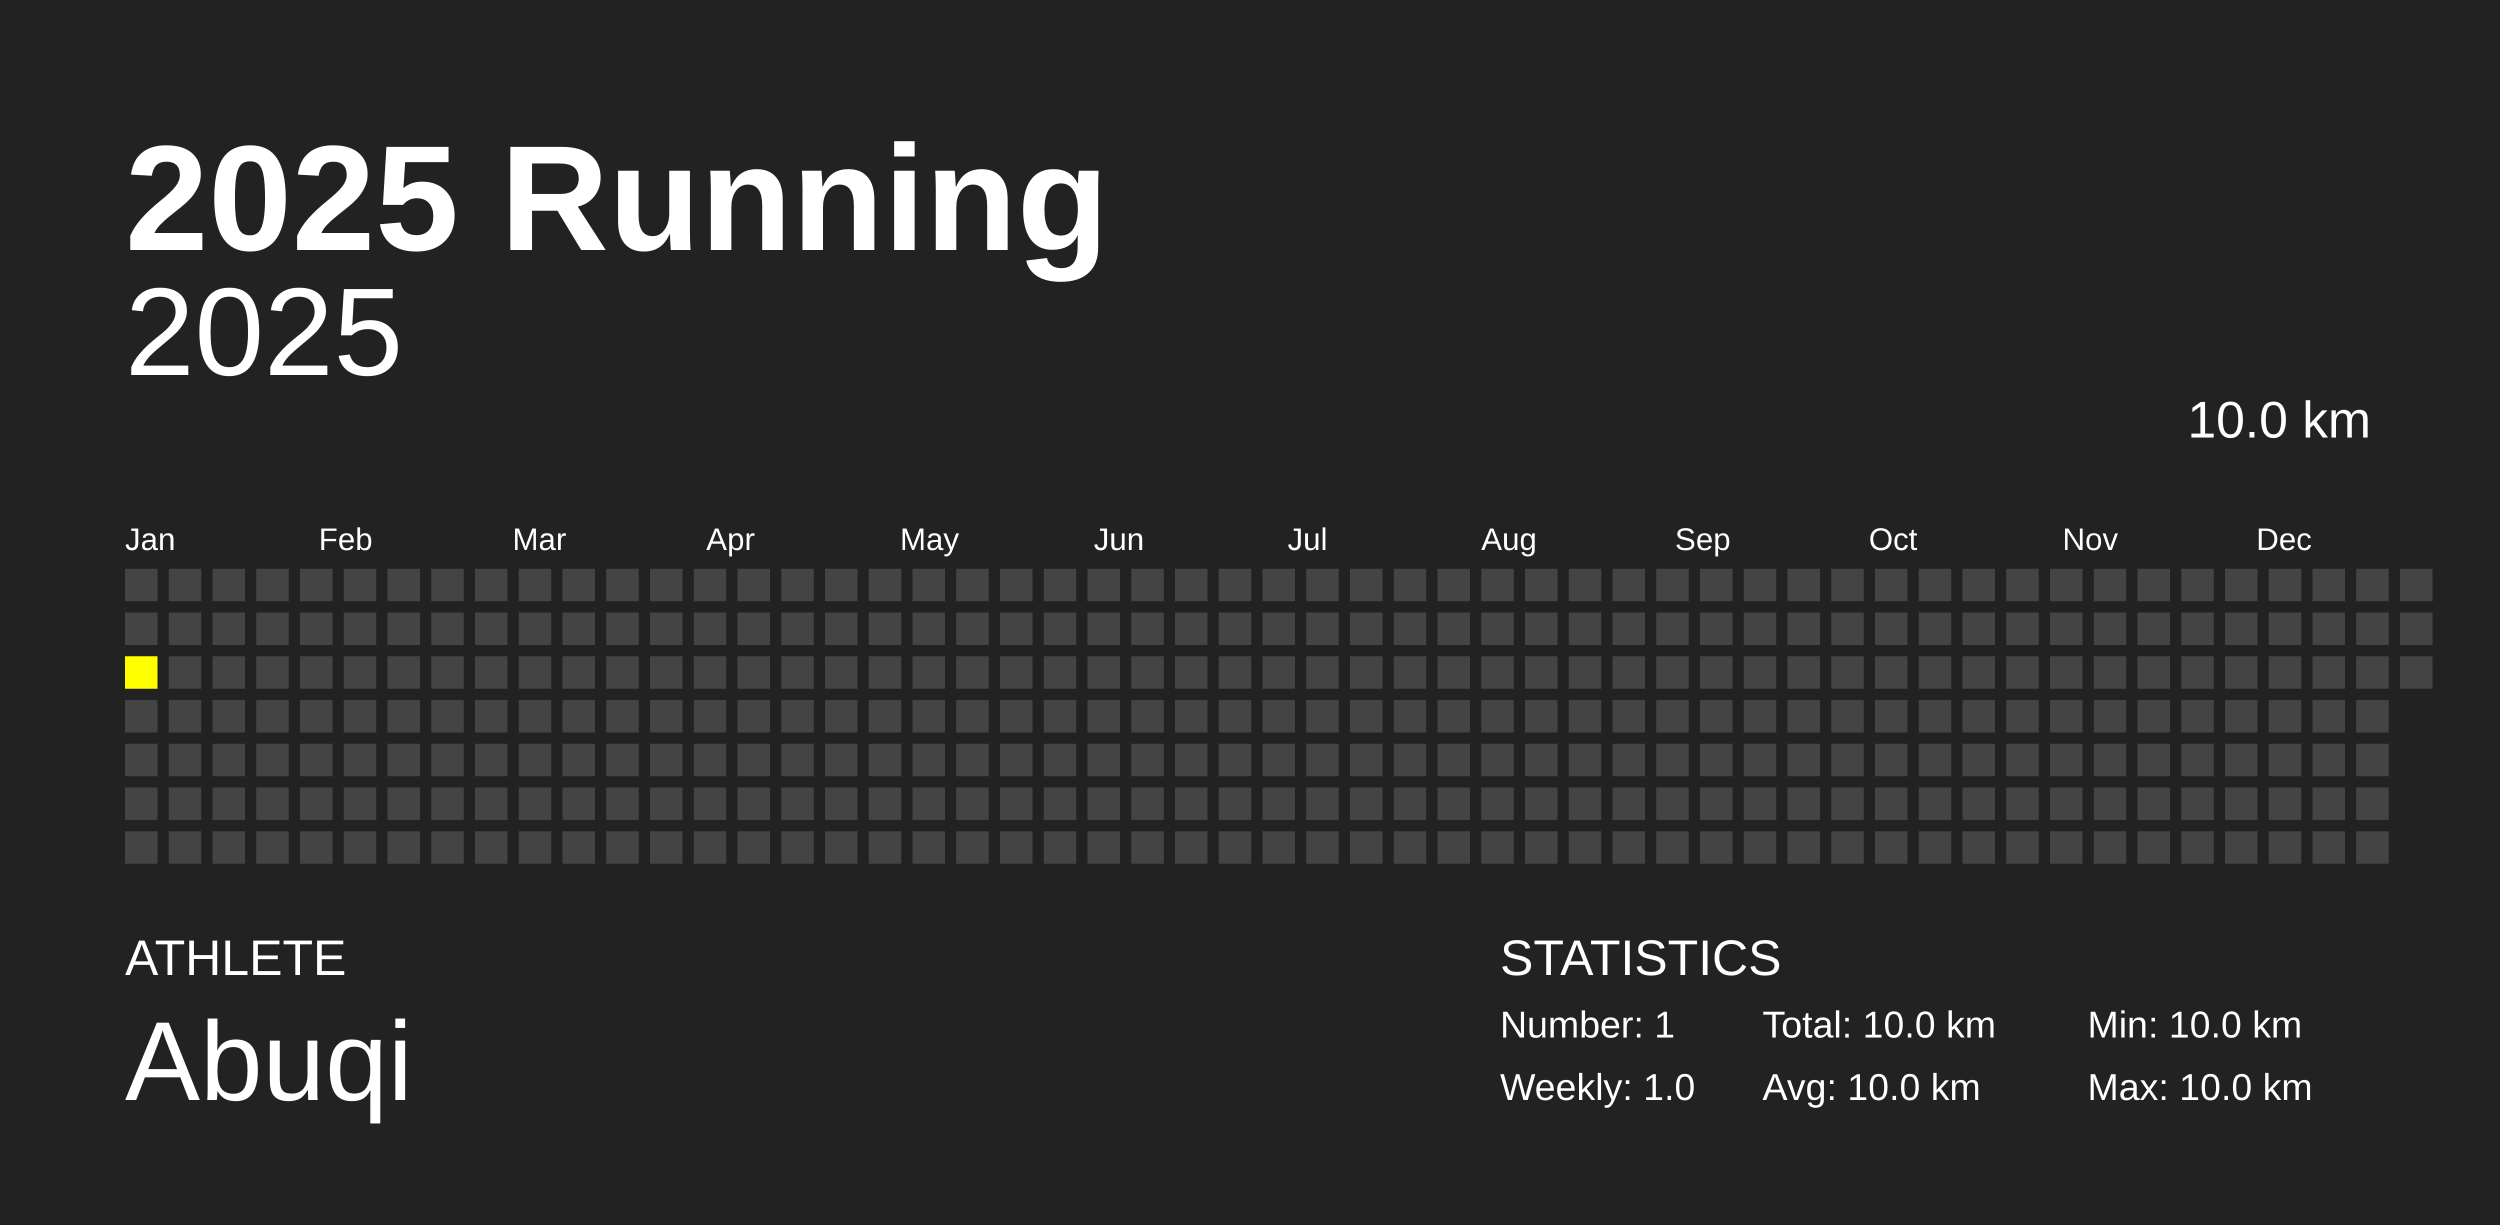
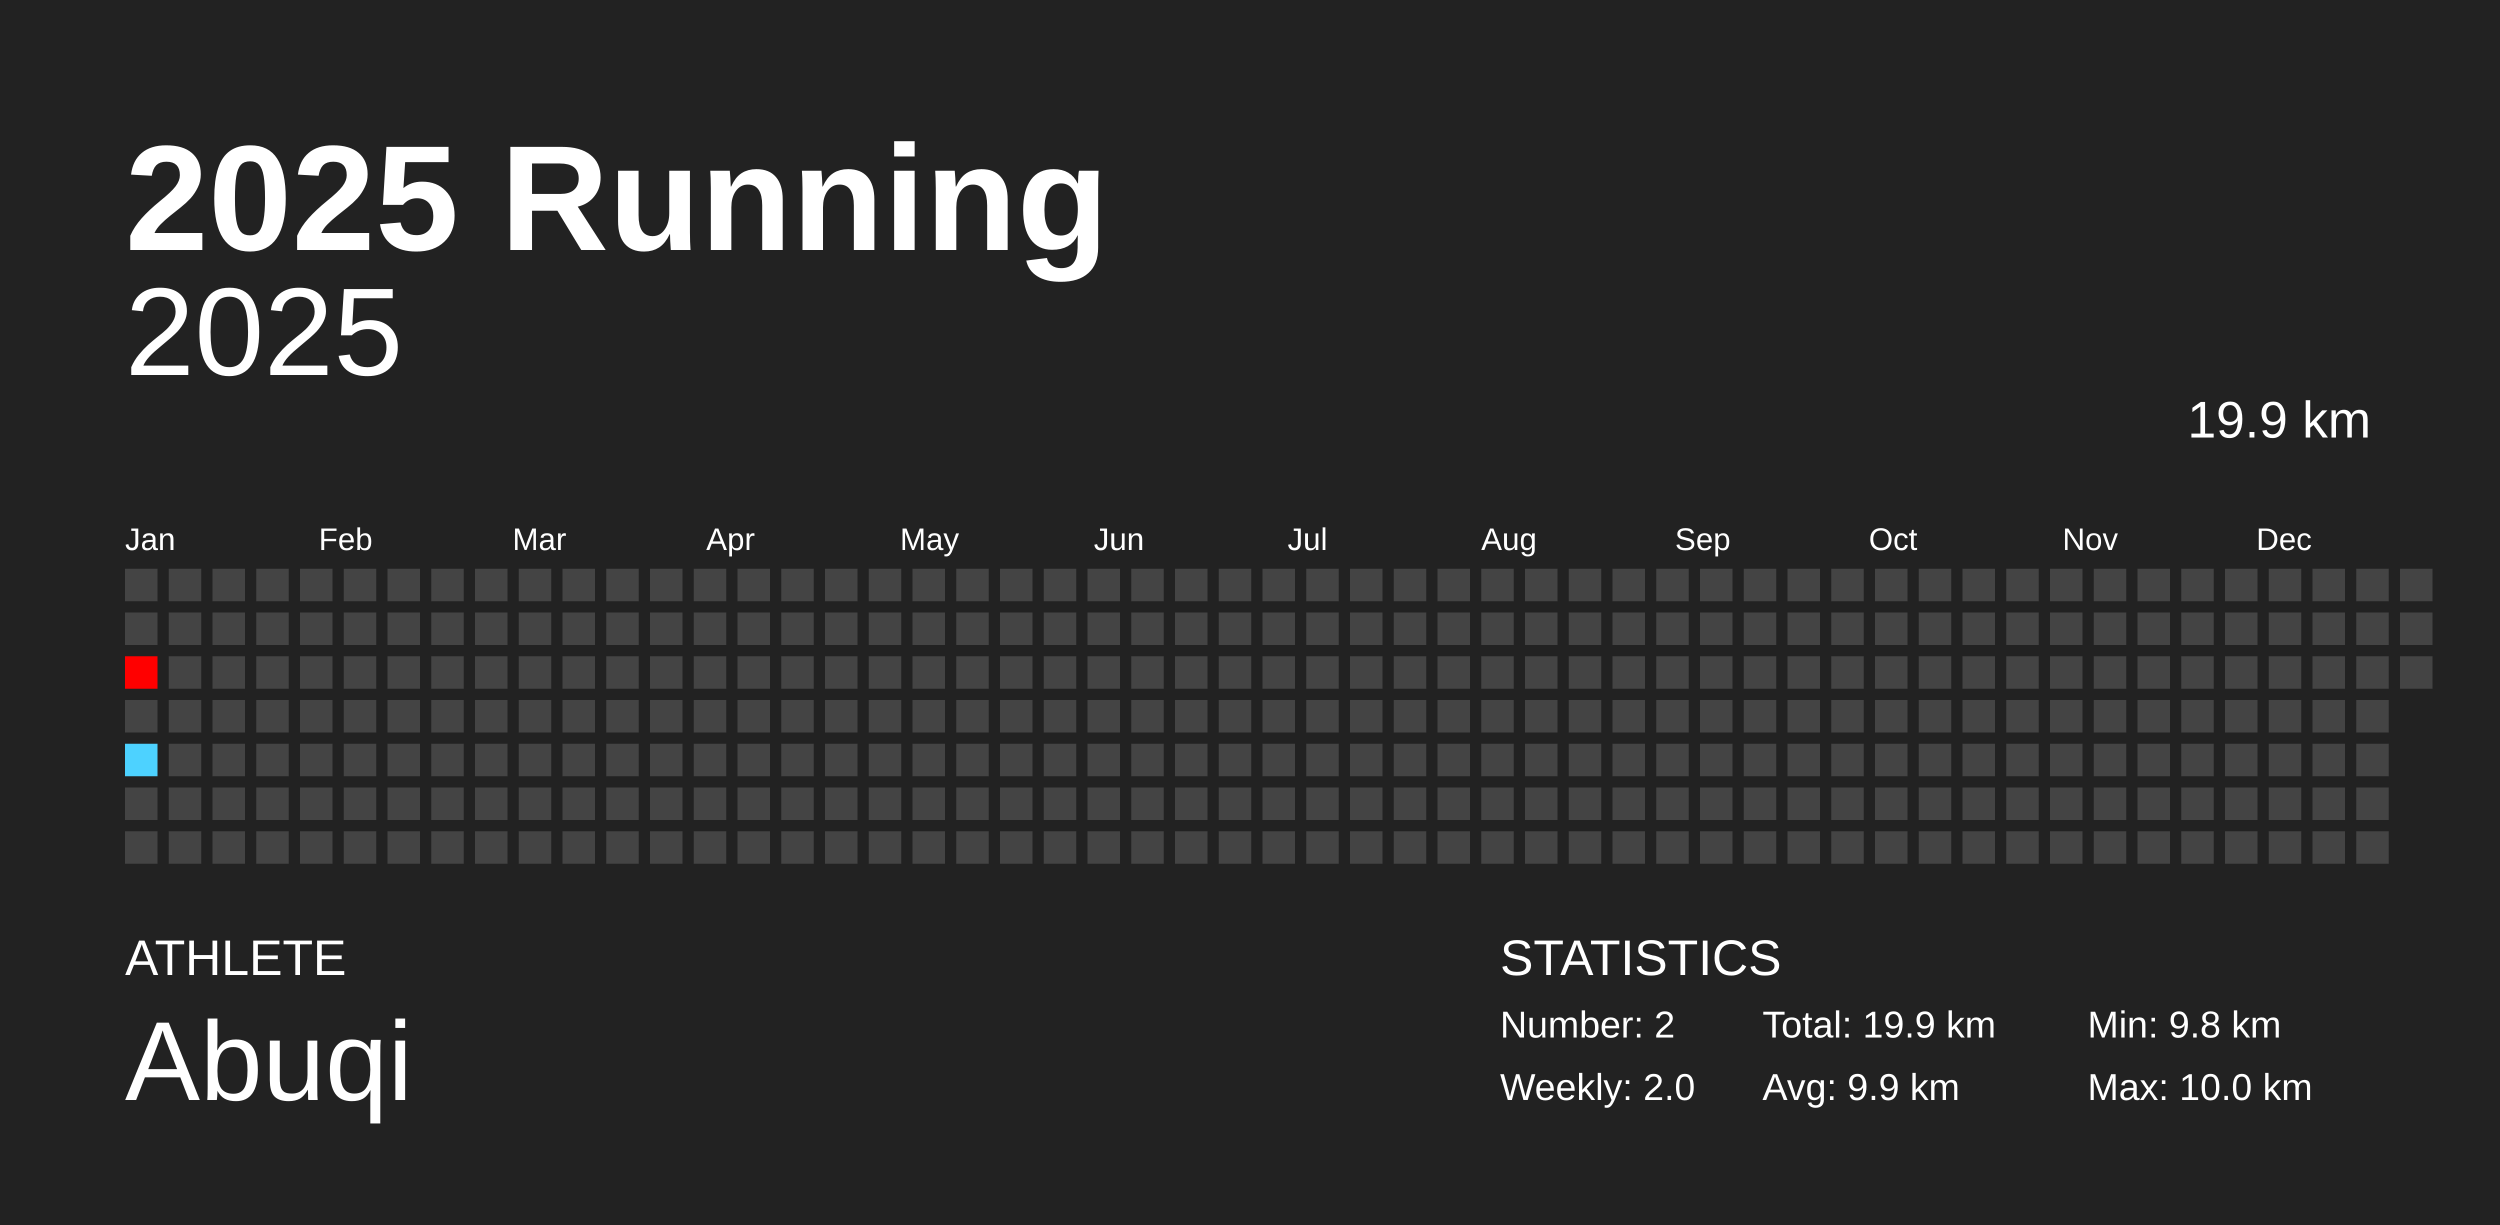
<svg xmlns="http://www.w3.org/2000/svg" baseProfile="full" height="98mm" version="1.1" viewBox="0,0,200,98" width="200mm">
  <defs />
  <rect fill="#222222" height="98" width="200" x="0" y="0" />
  <text fill="#FFFFFF" style="font-size:12px; font-family:Arial; font-weight:bold;" x="10" y="20">2025 Running</text>
  <text fill="#FFFFFF" style="font-size:4px; font-family:Arial" x="10" y="78">ATHLETE</text>
  <text fill="#FFFFFF" style="font-size:9px; font-family:Arial" x="10" y="88">Abuqi</text>
  <text fill="#FFFFFF" style="font-size:4px; font-family:Arial" x="120" y="78">STATISTICS</text>
-   <text fill="#FFFFFF" style="font-size:3px; font-family:Arial" x="120" y="83">Number: 1</text>
-   <text fill="#FFFFFF" style="font-size:3px; font-family:Arial" x="120" y="88">Weekly: 1.0</text>
-   <text fill="#FFFFFF" style="font-size:3px; font-family:Arial" x="141" y="83">Total: 10.0 km</text>
-   <text fill="#FFFFFF" style="font-size:3px; font-family:Arial" x="141" y="88">Avg: 10.0 km</text>
-   <text fill="#FFFFFF" style="font-size:3px; font-family:Arial" x="167" y="83">Min: 10.0 km</text>
+   <text fill="#FFFFFF" style="font-size:3px; font-family:Arial" x="120" y="83">Number: 2</text>
+   <text fill="#FFFFFF" style="font-size:3px; font-family:Arial" x="120" y="88">Weekly: 2.0</text>
+   <text fill="#FFFFFF" style="font-size:3px; font-family:Arial" x="141" y="83">Total: 19.9 km</text>
+   <text fill="#FFFFFF" style="font-size:3px; font-family:Arial" x="141" y="88">Avg: 9.9 km</text>
+   <text fill="#FFFFFF" style="font-size:3px; font-family:Arial" x="167" y="83">Min: 9.8 km</text>
  <text fill="#FFFFFF" style="font-size:3px; font-family:Arial" x="167" y="88">Max: 10.0 km</text>
  <text alignment-baseline="hanging" fill="#FFFFFF" style="font-size:10.0px; font-family:Arial;" x="10" y="30">2025</text>
-   <text alignment-baseline="hanging" fill="#FFFFFF" style="font-size:4.125px; font-family:Arial;" x="175" y="35">10.0 km</text>
+   <text alignment-baseline="hanging" fill="#FFFFFF" style="font-size:4.125px; font-family:Arial;" x="175" y="35">19.9 km</text>
  <text fill="#FFFFFF" style="font-size:2.5px; font-family:Arial" x="10.0" y="44">Jan</text>
  <text fill="#FFFFFF" style="font-size:2.5px; font-family:Arial" x="25.5" y="44">Feb</text>
  <text fill="#FFFFFF" style="font-size:2.5px; font-family:Arial" x="41.0" y="44">Mar</text>
  <text fill="#FFFFFF" style="font-size:2.5px; font-family:Arial" x="56.5" y="44">Apr</text>
  <text fill="#FFFFFF" style="font-size:2.5px; font-family:Arial" x="72.0" y="44">May</text>
  <text fill="#FFFFFF" style="font-size:2.5px; font-family:Arial" x="87.5" y="44">Jun</text>
  <text fill="#FFFFFF" style="font-size:2.5px; font-family:Arial" x="103.0" y="44">Jul</text>
  <text fill="#FFFFFF" style="font-size:2.5px; font-family:Arial" x="118.5" y="44">Aug</text>
  <text fill="#FFFFFF" style="font-size:2.5px; font-family:Arial" x="134.0" y="44">Sep</text>
  <text fill="#FFFFFF" style="font-size:2.5px; font-family:Arial" x="149.5" y="44">Oct</text>
  <text fill="#FFFFFF" style="font-size:2.5px; font-family:Arial" x="165.0" y="44">Nov</text>
  <text fill="#FFFFFF" style="font-size:2.5px; font-family:Arial" x="180.5" y="44">Dec</text>
  <rect fill="#444444" height="2.6" width="2.6" x="10.0" y="45.5" />
  <rect fill="#444444" height="2.6" width="2.6" x="10.0" y="49.0" />
-   <rect fill="yellow" height="2.6" width="2.6" x="10.0" y="52.5" />
+   <rect fill="#ff0000" height="2.6" width="2.6" x="10.0" y="52.5" />
  <rect fill="#444444" height="2.6" width="2.6" x="10.0" y="56.0" />
-   <rect fill="#444444" height="2.6" width="2.6" x="10.0" y="59.5" />
+   <rect fill="#4dd2ff" height="2.6" width="2.6" x="10.0" y="59.5" />
  <rect fill="#444444" height="2.6" width="2.6" x="10.0" y="63.0" />
  <rect fill="#444444" height="2.6" width="2.6" x="10.0" y="66.5" />
  <rect fill="#444444" height="2.6" width="2.6" x="13.5" y="45.5" />
  <rect fill="#444444" height="2.6" width="2.6" x="13.5" y="49.0" />
  <rect fill="#444444" height="2.6" width="2.6" x="13.5" y="52.5" />
  <rect fill="#444444" height="2.6" width="2.6" x="13.5" y="56.0" />
  <rect fill="#444444" height="2.6" width="2.6" x="13.5" y="59.5" />
  <rect fill="#444444" height="2.6" width="2.6" x="13.5" y="63.0" />
  <rect fill="#444444" height="2.6" width="2.6" x="13.5" y="66.5" />
  <rect fill="#444444" height="2.6" width="2.6" x="17.0" y="45.5" />
  <rect fill="#444444" height="2.6" width="2.6" x="17.0" y="49.0" />
  <rect fill="#444444" height="2.6" width="2.6" x="17.0" y="52.5" />
  <rect fill="#444444" height="2.6" width="2.6" x="17.0" y="56.0" />
  <rect fill="#444444" height="2.6" width="2.6" x="17.0" y="59.5" />
  <rect fill="#444444" height="2.6" width="2.6" x="17.0" y="63.0" />
  <rect fill="#444444" height="2.6" width="2.6" x="17.0" y="66.5" />
  <rect fill="#444444" height="2.6" width="2.6" x="20.5" y="45.5" />
  <rect fill="#444444" height="2.6" width="2.6" x="20.5" y="49.0" />
  <rect fill="#444444" height="2.6" width="2.6" x="20.5" y="52.5" />
  <rect fill="#444444" height="2.6" width="2.6" x="20.5" y="56.0" />
  <rect fill="#444444" height="2.6" width="2.6" x="20.5" y="59.5" />
  <rect fill="#444444" height="2.6" width="2.6" x="20.5" y="63.0" />
  <rect fill="#444444" height="2.6" width="2.6" x="20.5" y="66.5" />
  <rect fill="#444444" height="2.6" width="2.6" x="24.0" y="45.5" />
  <rect fill="#444444" height="2.6" width="2.6" x="24.0" y="49.0" />
  <rect fill="#444444" height="2.6" width="2.6" x="24.0" y="52.5" />
  <rect fill="#444444" height="2.6" width="2.6" x="24.0" y="56.0" />
  <rect fill="#444444" height="2.6" width="2.6" x="24.0" y="59.5" />
  <rect fill="#444444" height="2.6" width="2.6" x="24.0" y="63.0" />
  <rect fill="#444444" height="2.6" width="2.6" x="24.0" y="66.5" />
  <rect fill="#444444" height="2.6" width="2.6" x="27.5" y="45.5" />
  <rect fill="#444444" height="2.6" width="2.6" x="27.5" y="49.0" />
  <rect fill="#444444" height="2.6" width="2.6" x="27.5" y="52.5" />
  <rect fill="#444444" height="2.6" width="2.6" x="27.5" y="56.0" />
  <rect fill="#444444" height="2.6" width="2.6" x="27.5" y="59.5" />
  <rect fill="#444444" height="2.6" width="2.6" x="27.5" y="63.0" />
  <rect fill="#444444" height="2.6" width="2.6" x="27.5" y="66.5" />
  <rect fill="#444444" height="2.6" width="2.6" x="31.0" y="45.5" />
  <rect fill="#444444" height="2.6" width="2.6" x="31.0" y="49.0" />
  <rect fill="#444444" height="2.6" width="2.6" x="31.0" y="52.5" />
  <rect fill="#444444" height="2.6" width="2.6" x="31.0" y="56.0" />
  <rect fill="#444444" height="2.6" width="2.6" x="31.0" y="59.5" />
  <rect fill="#444444" height="2.6" width="2.6" x="31.0" y="63.0" />
  <rect fill="#444444" height="2.6" width="2.6" x="31.0" y="66.5" />
  <rect fill="#444444" height="2.6" width="2.6" x="34.5" y="45.5" />
  <rect fill="#444444" height="2.6" width="2.6" x="34.5" y="49.0" />
  <rect fill="#444444" height="2.6" width="2.6" x="34.5" y="52.5" />
  <rect fill="#444444" height="2.6" width="2.6" x="34.5" y="56.0" />
  <rect fill="#444444" height="2.6" width="2.6" x="34.5" y="59.5" />
  <rect fill="#444444" height="2.6" width="2.6" x="34.5" y="63.0" />
  <rect fill="#444444" height="2.6" width="2.6" x="34.5" y="66.5" />
  <rect fill="#444444" height="2.6" width="2.6" x="38.0" y="45.5" />
  <rect fill="#444444" height="2.6" width="2.6" x="38.0" y="49.0" />
  <rect fill="#444444" height="2.6" width="2.6" x="38.0" y="52.5" />
  <rect fill="#444444" height="2.6" width="2.6" x="38.0" y="56.0" />
  <rect fill="#444444" height="2.6" width="2.6" x="38.0" y="59.5" />
  <rect fill="#444444" height="2.6" width="2.6" x="38.0" y="63.0" />
  <rect fill="#444444" height="2.6" width="2.6" x="38.0" y="66.5" />
  <rect fill="#444444" height="2.6" width="2.6" x="41.5" y="45.5" />
  <rect fill="#444444" height="2.6" width="2.6" x="41.5" y="49.0" />
  <rect fill="#444444" height="2.6" width="2.6" x="41.5" y="52.5" />
  <rect fill="#444444" height="2.6" width="2.6" x="41.5" y="56.0" />
  <rect fill="#444444" height="2.6" width="2.6" x="41.5" y="59.5" />
  <rect fill="#444444" height="2.6" width="2.6" x="41.5" y="63.0" />
  <rect fill="#444444" height="2.6" width="2.6" x="41.5" y="66.5" />
  <rect fill="#444444" height="2.6" width="2.6" x="45.0" y="45.5" />
  <rect fill="#444444" height="2.6" width="2.6" x="45.0" y="49.0" />
  <rect fill="#444444" height="2.6" width="2.6" x="45.0" y="52.5" />
  <rect fill="#444444" height="2.6" width="2.6" x="45.0" y="56.0" />
  <rect fill="#444444" height="2.6" width="2.6" x="45.0" y="59.5" />
  <rect fill="#444444" height="2.6" width="2.6" x="45.0" y="63.0" />
  <rect fill="#444444" height="2.6" width="2.6" x="45.0" y="66.5" />
  <rect fill="#444444" height="2.6" width="2.6" x="48.5" y="45.5" />
  <rect fill="#444444" height="2.6" width="2.6" x="48.5" y="49.0" />
  <rect fill="#444444" height="2.6" width="2.6" x="48.5" y="52.5" />
  <rect fill="#444444" height="2.6" width="2.6" x="48.5" y="56.0" />
  <rect fill="#444444" height="2.6" width="2.6" x="48.5" y="59.5" />
  <rect fill="#444444" height="2.6" width="2.6" x="48.5" y="63.0" />
  <rect fill="#444444" height="2.6" width="2.6" x="48.5" y="66.5" />
  <rect fill="#444444" height="2.6" width="2.6" x="52.0" y="45.5" />
  <rect fill="#444444" height="2.6" width="2.6" x="52.0" y="49.0" />
  <rect fill="#444444" height="2.6" width="2.6" x="52.0" y="52.5" />
  <rect fill="#444444" height="2.6" width="2.6" x="52.0" y="56.0" />
  <rect fill="#444444" height="2.6" width="2.6" x="52.0" y="59.5" />
  <rect fill="#444444" height="2.6" width="2.6" x="52.0" y="63.0" />
  <rect fill="#444444" height="2.6" width="2.6" x="52.0" y="66.5" />
  <rect fill="#444444" height="2.6" width="2.6" x="55.5" y="45.5" />
  <rect fill="#444444" height="2.6" width="2.6" x="55.5" y="49.0" />
  <rect fill="#444444" height="2.6" width="2.6" x="55.5" y="52.5" />
  <rect fill="#444444" height="2.6" width="2.6" x="55.5" y="56.0" />
  <rect fill="#444444" height="2.6" width="2.6" x="55.5" y="59.5" />
  <rect fill="#444444" height="2.6" width="2.6" x="55.5" y="63.0" />
  <rect fill="#444444" height="2.6" width="2.6" x="55.5" y="66.5" />
  <rect fill="#444444" height="2.6" width="2.6" x="59.0" y="45.5" />
  <rect fill="#444444" height="2.6" width="2.6" x="59.0" y="49.0" />
  <rect fill="#444444" height="2.6" width="2.6" x="59.0" y="52.5" />
  <rect fill="#444444" height="2.6" width="2.6" x="59.0" y="56.0" />
  <rect fill="#444444" height="2.6" width="2.6" x="59.0" y="59.5" />
  <rect fill="#444444" height="2.6" width="2.6" x="59.0" y="63.0" />
  <rect fill="#444444" height="2.6" width="2.6" x="59.0" y="66.5" />
  <rect fill="#444444" height="2.6" width="2.6" x="62.5" y="45.5" />
  <rect fill="#444444" height="2.6" width="2.6" x="62.5" y="49.0" />
  <rect fill="#444444" height="2.6" width="2.6" x="62.5" y="52.5" />
  <rect fill="#444444" height="2.6" width="2.6" x="62.5" y="56.0" />
  <rect fill="#444444" height="2.6" width="2.6" x="62.5" y="59.5" />
  <rect fill="#444444" height="2.6" width="2.6" x="62.5" y="63.0" />
  <rect fill="#444444" height="2.6" width="2.6" x="62.5" y="66.5" />
  <rect fill="#444444" height="2.6" width="2.6" x="66.0" y="45.5" />
  <rect fill="#444444" height="2.6" width="2.6" x="66.0" y="49.0" />
  <rect fill="#444444" height="2.6" width="2.6" x="66.0" y="52.5" />
  <rect fill="#444444" height="2.6" width="2.6" x="66.0" y="56.0" />
  <rect fill="#444444" height="2.6" width="2.6" x="66.0" y="59.5" />
  <rect fill="#444444" height="2.6" width="2.6" x="66.0" y="63.0" />
  <rect fill="#444444" height="2.6" width="2.6" x="66.0" y="66.5" />
  <rect fill="#444444" height="2.6" width="2.6" x="69.5" y="45.5" />
  <rect fill="#444444" height="2.6" width="2.6" x="69.5" y="49.0" />
  <rect fill="#444444" height="2.6" width="2.6" x="69.5" y="52.5" />
  <rect fill="#444444" height="2.6" width="2.6" x="69.5" y="56.0" />
  <rect fill="#444444" height="2.6" width="2.6" x="69.5" y="59.5" />
  <rect fill="#444444" height="2.6" width="2.6" x="69.5" y="63.0" />
  <rect fill="#444444" height="2.6" width="2.6" x="69.5" y="66.5" />
  <rect fill="#444444" height="2.6" width="2.6" x="73.0" y="45.5" />
  <rect fill="#444444" height="2.6" width="2.6" x="73.0" y="49.0" />
  <rect fill="#444444" height="2.6" width="2.6" x="73.0" y="52.5" />
  <rect fill="#444444" height="2.6" width="2.6" x="73.0" y="56.0" />
  <rect fill="#444444" height="2.6" width="2.6" x="73.0" y="59.5" />
  <rect fill="#444444" height="2.6" width="2.6" x="73.0" y="63.0" />
  <rect fill="#444444" height="2.6" width="2.6" x="73.0" y="66.5" />
  <rect fill="#444444" height="2.6" width="2.6" x="76.5" y="45.5" />
  <rect fill="#444444" height="2.6" width="2.6" x="76.5" y="49.0" />
  <rect fill="#444444" height="2.6" width="2.6" x="76.5" y="52.5" />
  <rect fill="#444444" height="2.6" width="2.6" x="76.5" y="56.0" />
  <rect fill="#444444" height="2.6" width="2.6" x="76.5" y="59.5" />
  <rect fill="#444444" height="2.6" width="2.6" x="76.5" y="63.0" />
  <rect fill="#444444" height="2.6" width="2.6" x="76.5" y="66.5" />
  <rect fill="#444444" height="2.6" width="2.6" x="80.0" y="45.5" />
  <rect fill="#444444" height="2.6" width="2.6" x="80.0" y="49.0" />
  <rect fill="#444444" height="2.6" width="2.6" x="80.0" y="52.5" />
  <rect fill="#444444" height="2.6" width="2.6" x="80.0" y="56.0" />
  <rect fill="#444444" height="2.6" width="2.6" x="80.0" y="59.5" />
  <rect fill="#444444" height="2.6" width="2.6" x="80.0" y="63.0" />
  <rect fill="#444444" height="2.6" width="2.6" x="80.0" y="66.5" />
  <rect fill="#444444" height="2.6" width="2.6" x="83.5" y="45.5" />
  <rect fill="#444444" height="2.6" width="2.6" x="83.5" y="49.0" />
  <rect fill="#444444" height="2.6" width="2.6" x="83.5" y="52.5" />
  <rect fill="#444444" height="2.6" width="2.6" x="83.5" y="56.0" />
  <rect fill="#444444" height="2.6" width="2.6" x="83.5" y="59.5" />
  <rect fill="#444444" height="2.6" width="2.6" x="83.5" y="63.0" />
  <rect fill="#444444" height="2.6" width="2.6" x="83.5" y="66.5" />
  <rect fill="#444444" height="2.6" width="2.6" x="87.0" y="45.5" />
  <rect fill="#444444" height="2.6" width="2.6" x="87.0" y="49.0" />
  <rect fill="#444444" height="2.6" width="2.6" x="87.0" y="52.5" />
  <rect fill="#444444" height="2.6" width="2.6" x="87.0" y="56.0" />
  <rect fill="#444444" height="2.6" width="2.6" x="87.0" y="59.5" />
  <rect fill="#444444" height="2.6" width="2.6" x="87.0" y="63.0" />
  <rect fill="#444444" height="2.6" width="2.6" x="87.0" y="66.5" />
  <rect fill="#444444" height="2.6" width="2.6" x="90.5" y="45.5" />
  <rect fill="#444444" height="2.6" width="2.6" x="90.5" y="49.0" />
  <rect fill="#444444" height="2.6" width="2.6" x="90.5" y="52.5" />
  <rect fill="#444444" height="2.6" width="2.6" x="90.5" y="56.0" />
  <rect fill="#444444" height="2.6" width="2.6" x="90.5" y="59.5" />
  <rect fill="#444444" height="2.6" width="2.6" x="90.5" y="63.0" />
  <rect fill="#444444" height="2.6" width="2.6" x="90.5" y="66.5" />
  <rect fill="#444444" height="2.6" width="2.6" x="94.0" y="45.5" />
  <rect fill="#444444" height="2.6" width="2.6" x="94.0" y="49.0" />
  <rect fill="#444444" height="2.6" width="2.6" x="94.0" y="52.5" />
  <rect fill="#444444" height="2.6" width="2.6" x="94.0" y="56.0" />
  <rect fill="#444444" height="2.6" width="2.6" x="94.0" y="59.5" />
  <rect fill="#444444" height="2.6" width="2.6" x="94.0" y="63.0" />
  <rect fill="#444444" height="2.6" width="2.6" x="94.0" y="66.5" />
  <rect fill="#444444" height="2.6" width="2.6" x="97.5" y="45.5" />
  <rect fill="#444444" height="2.6" width="2.6" x="97.5" y="49.0" />
  <rect fill="#444444" height="2.6" width="2.6" x="97.5" y="52.5" />
  <rect fill="#444444" height="2.6" width="2.6" x="97.5" y="56.0" />
  <rect fill="#444444" height="2.6" width="2.6" x="97.5" y="59.5" />
  <rect fill="#444444" height="2.6" width="2.6" x="97.5" y="63.0" />
  <rect fill="#444444" height="2.6" width="2.6" x="97.5" y="66.5" />
  <rect fill="#444444" height="2.6" width="2.6" x="101.0" y="45.5" />
  <rect fill="#444444" height="2.6" width="2.6" x="101.0" y="49.0" />
  <rect fill="#444444" height="2.6" width="2.6" x="101.0" y="52.5" />
  <rect fill="#444444" height="2.6" width="2.6" x="101.0" y="56.0" />
  <rect fill="#444444" height="2.6" width="2.6" x="101.0" y="59.5" />
  <rect fill="#444444" height="2.6" width="2.6" x="101.0" y="63.0" />
  <rect fill="#444444" height="2.6" width="2.6" x="101.0" y="66.5" />
  <rect fill="#444444" height="2.6" width="2.6" x="104.5" y="45.5" />
  <rect fill="#444444" height="2.6" width="2.6" x="104.5" y="49.0" />
  <rect fill="#444444" height="2.6" width="2.6" x="104.5" y="52.5" />
  <rect fill="#444444" height="2.6" width="2.6" x="104.5" y="56.0" />
  <rect fill="#444444" height="2.6" width="2.6" x="104.5" y="59.5" />
  <rect fill="#444444" height="2.6" width="2.6" x="104.5" y="63.0" />
  <rect fill="#444444" height="2.6" width="2.6" x="104.5" y="66.5" />
  <rect fill="#444444" height="2.6" width="2.6" x="108.0" y="45.5" />
  <rect fill="#444444" height="2.6" width="2.6" x="108.0" y="49.0" />
  <rect fill="#444444" height="2.6" width="2.6" x="108.0" y="52.5" />
  <rect fill="#444444" height="2.6" width="2.6" x="108.0" y="56.0" />
  <rect fill="#444444" height="2.6" width="2.6" x="108.0" y="59.5" />
  <rect fill="#444444" height="2.6" width="2.6" x="108.0" y="63.0" />
  <rect fill="#444444" height="2.6" width="2.6" x="108.0" y="66.5" />
  <rect fill="#444444" height="2.6" width="2.6" x="111.5" y="45.5" />
  <rect fill="#444444" height="2.6" width="2.6" x="111.5" y="49.0" />
  <rect fill="#444444" height="2.6" width="2.6" x="111.5" y="52.5" />
  <rect fill="#444444" height="2.6" width="2.6" x="111.5" y="56.0" />
  <rect fill="#444444" height="2.6" width="2.6" x="111.5" y="59.5" />
  <rect fill="#444444" height="2.6" width="2.6" x="111.5" y="63.0" />
  <rect fill="#444444" height="2.6" width="2.6" x="111.5" y="66.5" />
  <rect fill="#444444" height="2.6" width="2.6" x="115.0" y="45.5" />
  <rect fill="#444444" height="2.6" width="2.6" x="115.0" y="49.0" />
  <rect fill="#444444" height="2.6" width="2.6" x="115.0" y="52.5" />
  <rect fill="#444444" height="2.6" width="2.6" x="115.0" y="56.0" />
  <rect fill="#444444" height="2.6" width="2.6" x="115.0" y="59.5" />
  <rect fill="#444444" height="2.6" width="2.6" x="115.0" y="63.0" />
  <rect fill="#444444" height="2.6" width="2.6" x="115.0" y="66.5" />
  <rect fill="#444444" height="2.6" width="2.6" x="118.5" y="45.5" />
  <rect fill="#444444" height="2.6" width="2.6" x="118.5" y="49.0" />
  <rect fill="#444444" height="2.6" width="2.6" x="118.5" y="52.5" />
  <rect fill="#444444" height="2.6" width="2.6" x="118.5" y="56.0" />
  <rect fill="#444444" height="2.6" width="2.6" x="118.5" y="59.5" />
  <rect fill="#444444" height="2.6" width="2.6" x="118.5" y="63.0" />
  <rect fill="#444444" height="2.6" width="2.6" x="118.5" y="66.5" />
  <rect fill="#444444" height="2.6" width="2.6" x="122.0" y="45.5" />
  <rect fill="#444444" height="2.6" width="2.6" x="122.0" y="49.0" />
  <rect fill="#444444" height="2.6" width="2.6" x="122.0" y="52.5" />
  <rect fill="#444444" height="2.6" width="2.6" x="122.0" y="56.0" />
  <rect fill="#444444" height="2.6" width="2.6" x="122.0" y="59.5" />
  <rect fill="#444444" height="2.6" width="2.6" x="122.0" y="63.0" />
  <rect fill="#444444" height="2.6" width="2.6" x="122.0" y="66.5" />
  <rect fill="#444444" height="2.6" width="2.6" x="125.5" y="45.5" />
  <rect fill="#444444" height="2.6" width="2.6" x="125.5" y="49.0" />
  <rect fill="#444444" height="2.6" width="2.6" x="125.5" y="52.5" />
  <rect fill="#444444" height="2.6" width="2.6" x="125.5" y="56.0" />
  <rect fill="#444444" height="2.6" width="2.6" x="125.5" y="59.5" />
  <rect fill="#444444" height="2.6" width="2.6" x="125.5" y="63.0" />
  <rect fill="#444444" height="2.6" width="2.6" x="125.5" y="66.5" />
  <rect fill="#444444" height="2.6" width="2.6" x="129.0" y="45.5" />
  <rect fill="#444444" height="2.6" width="2.6" x="129.0" y="49.0" />
  <rect fill="#444444" height="2.6" width="2.6" x="129.0" y="52.5" />
  <rect fill="#444444" height="2.6" width="2.6" x="129.0" y="56.0" />
  <rect fill="#444444" height="2.6" width="2.6" x="129.0" y="59.5" />
  <rect fill="#444444" height="2.6" width="2.6" x="129.0" y="63.0" />
  <rect fill="#444444" height="2.6" width="2.6" x="129.0" y="66.5" />
  <rect fill="#444444" height="2.6" width="2.6" x="132.5" y="45.5" />
  <rect fill="#444444" height="2.6" width="2.6" x="132.5" y="49.0" />
  <rect fill="#444444" height="2.6" width="2.6" x="132.5" y="52.5" />
  <rect fill="#444444" height="2.6" width="2.6" x="132.5" y="56.0" />
  <rect fill="#444444" height="2.6" width="2.6" x="132.5" y="59.5" />
  <rect fill="#444444" height="2.6" width="2.6" x="132.5" y="63.0" />
  <rect fill="#444444" height="2.6" width="2.6" x="132.5" y="66.5" />
  <rect fill="#444444" height="2.6" width="2.6" x="136.0" y="45.5" />
  <rect fill="#444444" height="2.6" width="2.6" x="136.0" y="49.0" />
  <rect fill="#444444" height="2.6" width="2.6" x="136.0" y="52.5" />
  <rect fill="#444444" height="2.6" width="2.6" x="136.0" y="56.0" />
  <rect fill="#444444" height="2.6" width="2.6" x="136.0" y="59.5" />
  <rect fill="#444444" height="2.6" width="2.6" x="136.0" y="63.0" />
  <rect fill="#444444" height="2.6" width="2.6" x="136.0" y="66.5" />
  <rect fill="#444444" height="2.6" width="2.6" x="139.5" y="45.5" />
  <rect fill="#444444" height="2.6" width="2.6" x="139.5" y="49.0" />
  <rect fill="#444444" height="2.6" width="2.6" x="139.5" y="52.5" />
  <rect fill="#444444" height="2.6" width="2.6" x="139.5" y="56.0" />
  <rect fill="#444444" height="2.6" width="2.6" x="139.5" y="59.5" />
  <rect fill="#444444" height="2.6" width="2.6" x="139.5" y="63.0" />
  <rect fill="#444444" height="2.6" width="2.6" x="139.5" y="66.5" />
  <rect fill="#444444" height="2.6" width="2.6" x="143.0" y="45.5" />
  <rect fill="#444444" height="2.6" width="2.6" x="143.0" y="49.0" />
  <rect fill="#444444" height="2.6" width="2.6" x="143.0" y="52.5" />
  <rect fill="#444444" height="2.6" width="2.6" x="143.0" y="56.0" />
  <rect fill="#444444" height="2.6" width="2.6" x="143.0" y="59.5" />
  <rect fill="#444444" height="2.6" width="2.6" x="143.0" y="63.0" />
  <rect fill="#444444" height="2.6" width="2.6" x="143.0" y="66.5" />
  <rect fill="#444444" height="2.6" width="2.6" x="146.5" y="45.5" />
  <rect fill="#444444" height="2.6" width="2.6" x="146.5" y="49.0" />
  <rect fill="#444444" height="2.6" width="2.6" x="146.5" y="52.5" />
  <rect fill="#444444" height="2.6" width="2.6" x="146.5" y="56.0" />
  <rect fill="#444444" height="2.6" width="2.6" x="146.5" y="59.5" />
  <rect fill="#444444" height="2.6" width="2.6" x="146.5" y="63.0" />
  <rect fill="#444444" height="2.6" width="2.6" x="146.5" y="66.5" />
  <rect fill="#444444" height="2.6" width="2.6" x="150.0" y="45.5" />
  <rect fill="#444444" height="2.6" width="2.6" x="150.0" y="49.0" />
  <rect fill="#444444" height="2.6" width="2.6" x="150.0" y="52.5" />
  <rect fill="#444444" height="2.6" width="2.6" x="150.0" y="56.0" />
  <rect fill="#444444" height="2.6" width="2.6" x="150.0" y="59.5" />
  <rect fill="#444444" height="2.6" width="2.6" x="150.0" y="63.0" />
  <rect fill="#444444" height="2.6" width="2.6" x="150.0" y="66.5" />
  <rect fill="#444444" height="2.6" width="2.6" x="153.5" y="45.5" />
  <rect fill="#444444" height="2.6" width="2.6" x="153.5" y="49.0" />
  <rect fill="#444444" height="2.6" width="2.6" x="153.5" y="52.5" />
  <rect fill="#444444" height="2.6" width="2.6" x="153.5" y="56.0" />
  <rect fill="#444444" height="2.6" width="2.6" x="153.5" y="59.5" />
  <rect fill="#444444" height="2.6" width="2.6" x="153.5" y="63.0" />
  <rect fill="#444444" height="2.6" width="2.6" x="153.5" y="66.5" />
  <rect fill="#444444" height="2.6" width="2.6" x="157.0" y="45.5" />
  <rect fill="#444444" height="2.6" width="2.6" x="157.0" y="49.0" />
  <rect fill="#444444" height="2.6" width="2.6" x="157.0" y="52.5" />
  <rect fill="#444444" height="2.6" width="2.6" x="157.0" y="56.0" />
  <rect fill="#444444" height="2.6" width="2.6" x="157.0" y="59.5" />
  <rect fill="#444444" height="2.6" width="2.6" x="157.0" y="63.0" />
  <rect fill="#444444" height="2.6" width="2.6" x="157.0" y="66.5" />
  <rect fill="#444444" height="2.6" width="2.6" x="160.5" y="45.5" />
  <rect fill="#444444" height="2.6" width="2.6" x="160.5" y="49.0" />
  <rect fill="#444444" height="2.6" width="2.6" x="160.5" y="52.5" />
  <rect fill="#444444" height="2.6" width="2.6" x="160.5" y="56.0" />
  <rect fill="#444444" height="2.6" width="2.6" x="160.5" y="59.5" />
  <rect fill="#444444" height="2.6" width="2.6" x="160.5" y="63.0" />
  <rect fill="#444444" height="2.6" width="2.6" x="160.5" y="66.5" />
  <rect fill="#444444" height="2.6" width="2.6" x="164.0" y="45.5" />
  <rect fill="#444444" height="2.6" width="2.6" x="164.0" y="49.0" />
  <rect fill="#444444" height="2.6" width="2.6" x="164.0" y="52.5" />
  <rect fill="#444444" height="2.6" width="2.6" x="164.0" y="56.0" />
  <rect fill="#444444" height="2.6" width="2.6" x="164.0" y="59.5" />
  <rect fill="#444444" height="2.6" width="2.6" x="164.0" y="63.0" />
  <rect fill="#444444" height="2.6" width="2.6" x="164.0" y="66.5" />
  <rect fill="#444444" height="2.6" width="2.6" x="167.5" y="45.5" />
  <rect fill="#444444" height="2.6" width="2.6" x="167.5" y="49.0" />
  <rect fill="#444444" height="2.6" width="2.6" x="167.5" y="52.5" />
  <rect fill="#444444" height="2.6" width="2.6" x="167.5" y="56.0" />
  <rect fill="#444444" height="2.6" width="2.6" x="167.5" y="59.5" />
  <rect fill="#444444" height="2.6" width="2.6" x="167.5" y="63.0" />
  <rect fill="#444444" height="2.6" width="2.6" x="167.5" y="66.5" />
  <rect fill="#444444" height="2.6" width="2.6" x="171.0" y="45.5" />
  <rect fill="#444444" height="2.6" width="2.6" x="171.0" y="49.0" />
  <rect fill="#444444" height="2.6" width="2.6" x="171.0" y="52.5" />
  <rect fill="#444444" height="2.6" width="2.6" x="171.0" y="56.0" />
  <rect fill="#444444" height="2.6" width="2.6" x="171.0" y="59.5" />
  <rect fill="#444444" height="2.6" width="2.6" x="171.0" y="63.0" />
  <rect fill="#444444" height="2.6" width="2.6" x="171.0" y="66.5" />
  <rect fill="#444444" height="2.6" width="2.6" x="174.5" y="45.5" />
  <rect fill="#444444" height="2.6" width="2.6" x="174.5" y="49.0" />
  <rect fill="#444444" height="2.6" width="2.6" x="174.5" y="52.5" />
  <rect fill="#444444" height="2.6" width="2.6" x="174.5" y="56.0" />
  <rect fill="#444444" height="2.6" width="2.6" x="174.5" y="59.5" />
  <rect fill="#444444" height="2.6" width="2.6" x="174.5" y="63.0" />
  <rect fill="#444444" height="2.6" width="2.6" x="174.5" y="66.5" />
  <rect fill="#444444" height="2.6" width="2.6" x="178.0" y="45.5" />
  <rect fill="#444444" height="2.6" width="2.6" x="178.0" y="49.0" />
  <rect fill="#444444" height="2.6" width="2.6" x="178.0" y="52.5" />
  <rect fill="#444444" height="2.6" width="2.6" x="178.0" y="56.0" />
  <rect fill="#444444" height="2.6" width="2.6" x="178.0" y="59.5" />
  <rect fill="#444444" height="2.6" width="2.6" x="178.0" y="63.0" />
  <rect fill="#444444" height="2.6" width="2.6" x="178.0" y="66.5" />
  <rect fill="#444444" height="2.6" width="2.6" x="181.5" y="45.5" />
  <rect fill="#444444" height="2.6" width="2.6" x="181.5" y="49.0" />
  <rect fill="#444444" height="2.6" width="2.6" x="181.5" y="52.5" />
  <rect fill="#444444" height="2.6" width="2.6" x="181.5" y="56.0" />
  <rect fill="#444444" height="2.6" width="2.6" x="181.5" y="59.5" />
  <rect fill="#444444" height="2.6" width="2.6" x="181.5" y="63.0" />
  <rect fill="#444444" height="2.6" width="2.6" x="181.5" y="66.5" />
  <rect fill="#444444" height="2.6" width="2.6" x="185.0" y="45.5" />
  <rect fill="#444444" height="2.6" width="2.6" x="185.0" y="49.0" />
  <rect fill="#444444" height="2.6" width="2.6" x="185.0" y="52.5" />
  <rect fill="#444444" height="2.6" width="2.6" x="185.0" y="56.0" />
  <rect fill="#444444" height="2.6" width="2.6" x="185.0" y="59.5" />
  <rect fill="#444444" height="2.6" width="2.6" x="185.0" y="63.0" />
  <rect fill="#444444" height="2.6" width="2.6" x="185.0" y="66.5" />
  <rect fill="#444444" height="2.6" width="2.6" x="188.5" y="45.5" />
  <rect fill="#444444" height="2.6" width="2.6" x="188.5" y="49.0" />
  <rect fill="#444444" height="2.6" width="2.6" x="188.5" y="52.5" />
  <rect fill="#444444" height="2.6" width="2.6" x="188.5" y="56.0" />
  <rect fill="#444444" height="2.6" width="2.6" x="188.5" y="59.5" />
  <rect fill="#444444" height="2.6" width="2.6" x="188.5" y="63.0" />
  <rect fill="#444444" height="2.6" width="2.6" x="188.5" y="66.5" />
  <rect fill="#444444" height="2.6" width="2.6" x="192.0" y="45.5" />
  <rect fill="#444444" height="2.6" width="2.6" x="192.0" y="49.0" />
  <rect fill="#444444" height="2.6" width="2.6" x="192.0" y="52.5" />
</svg>
